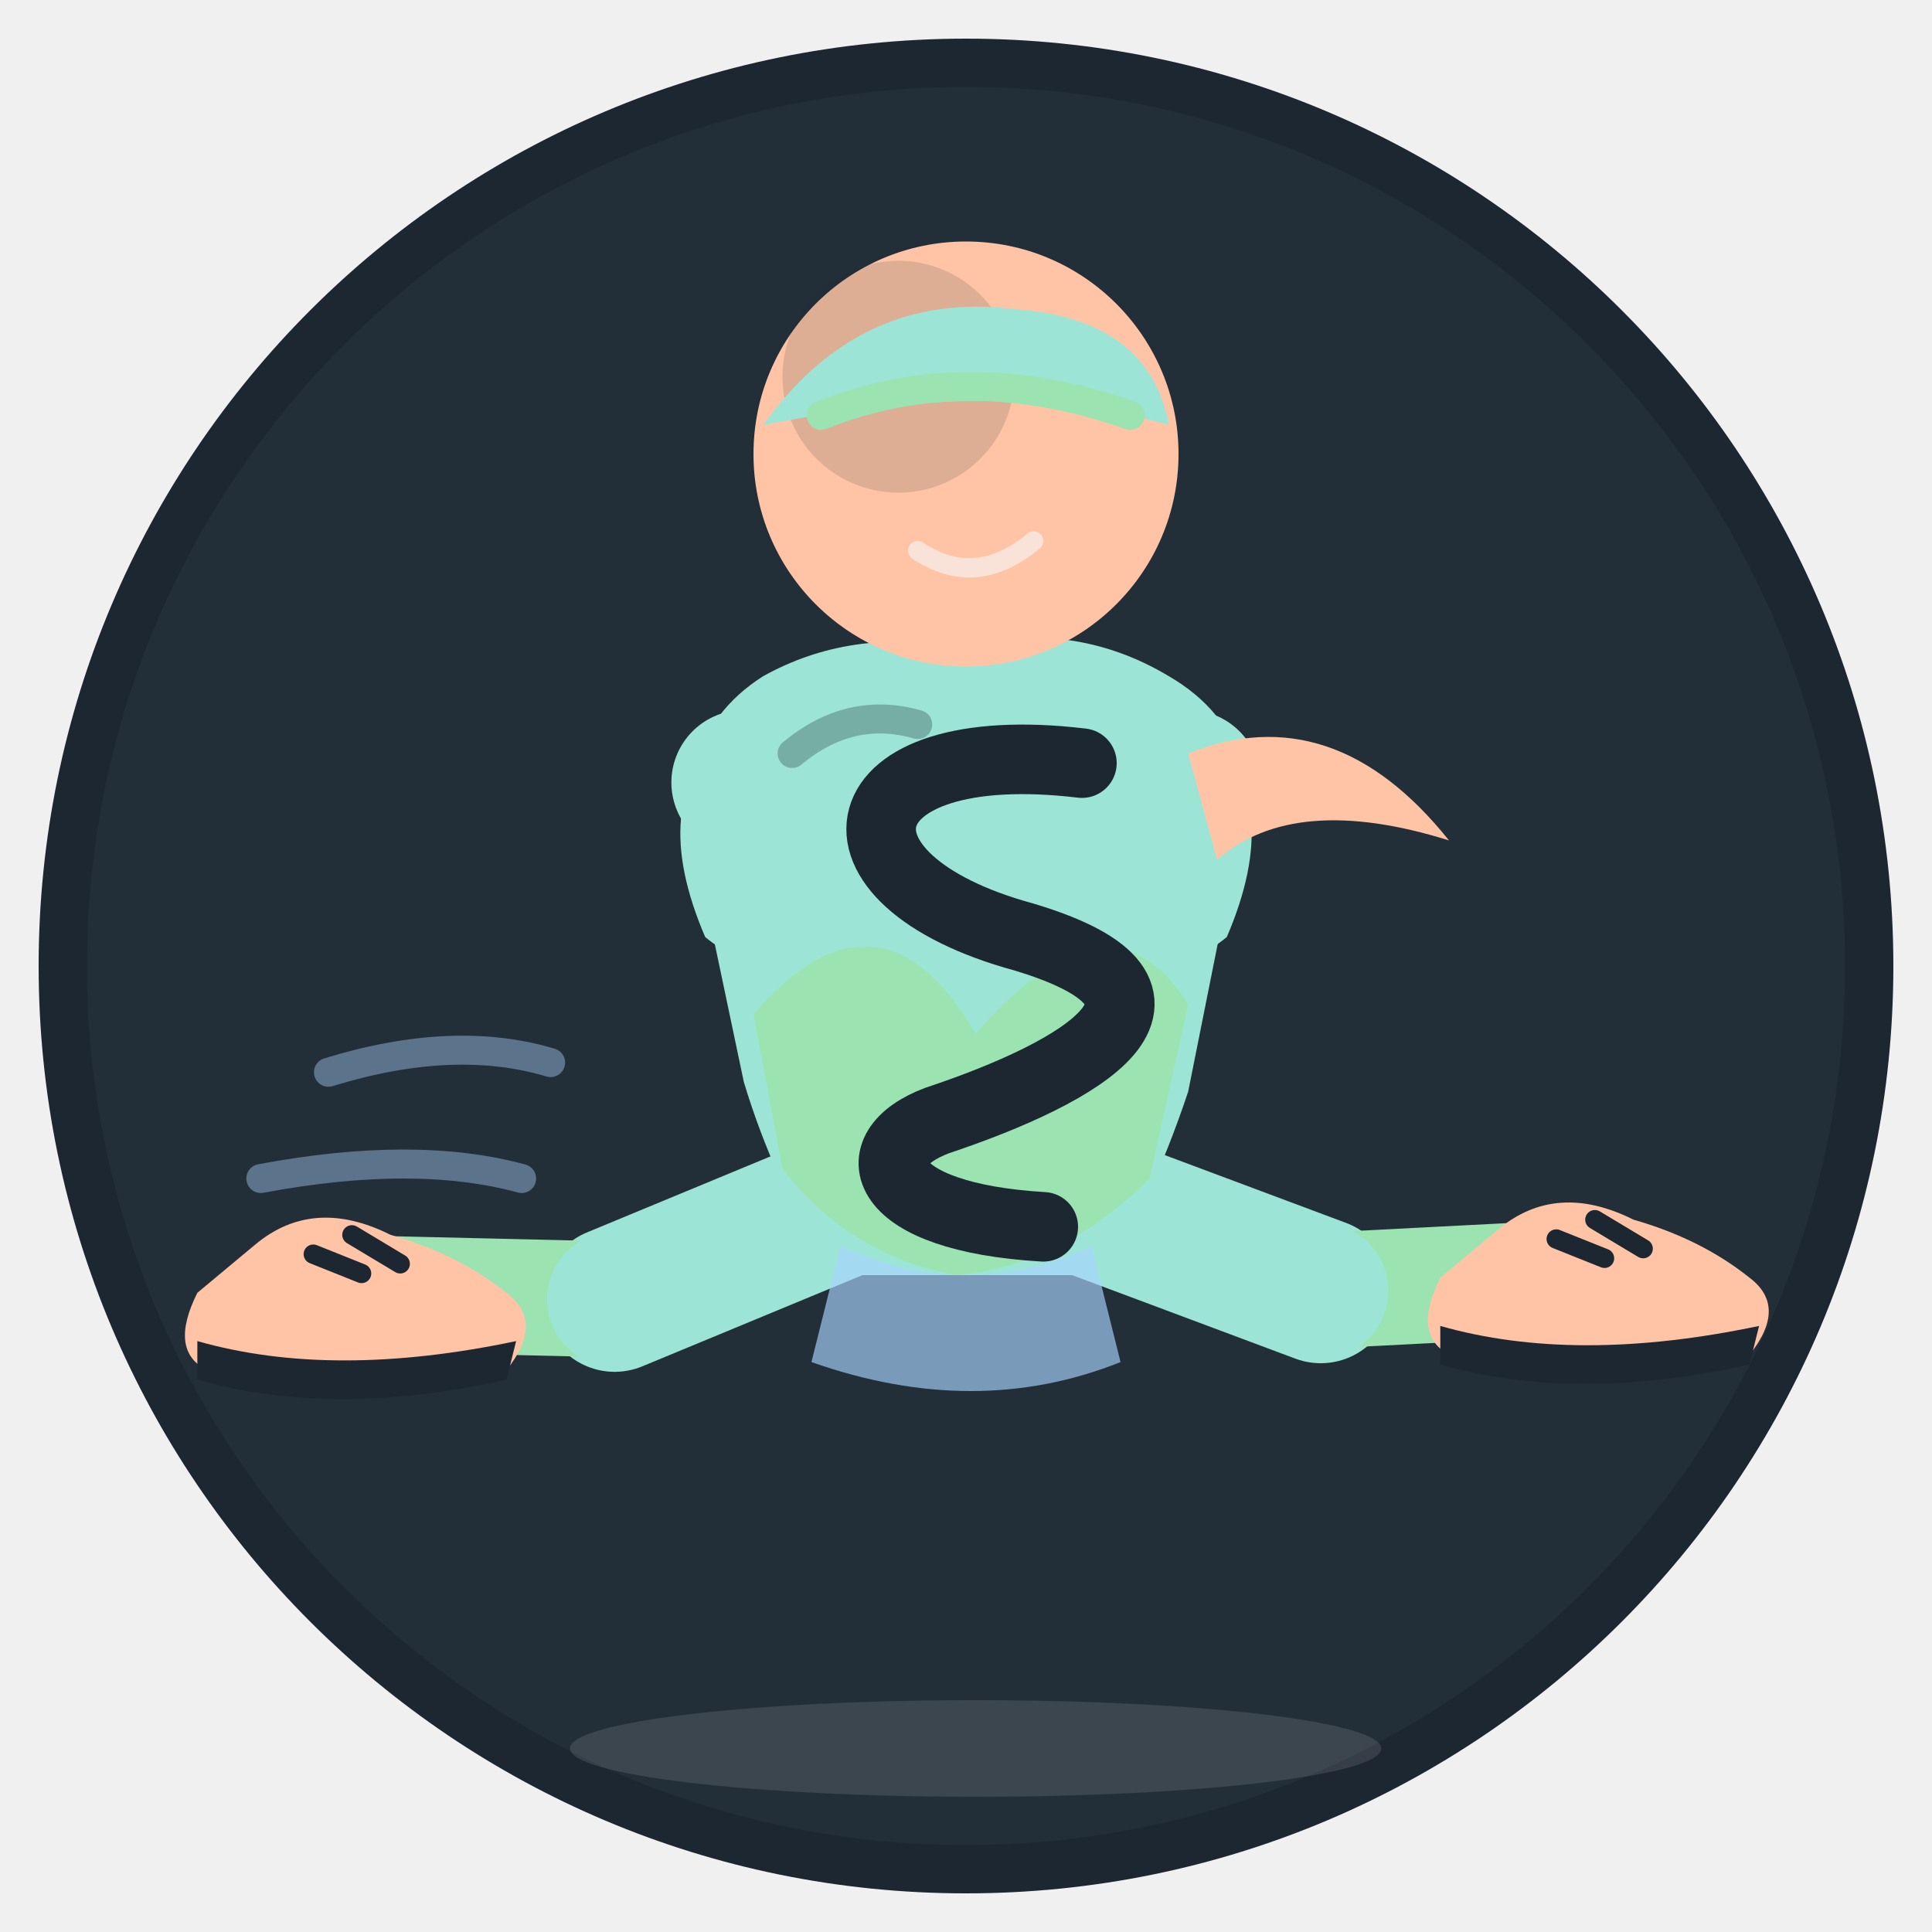
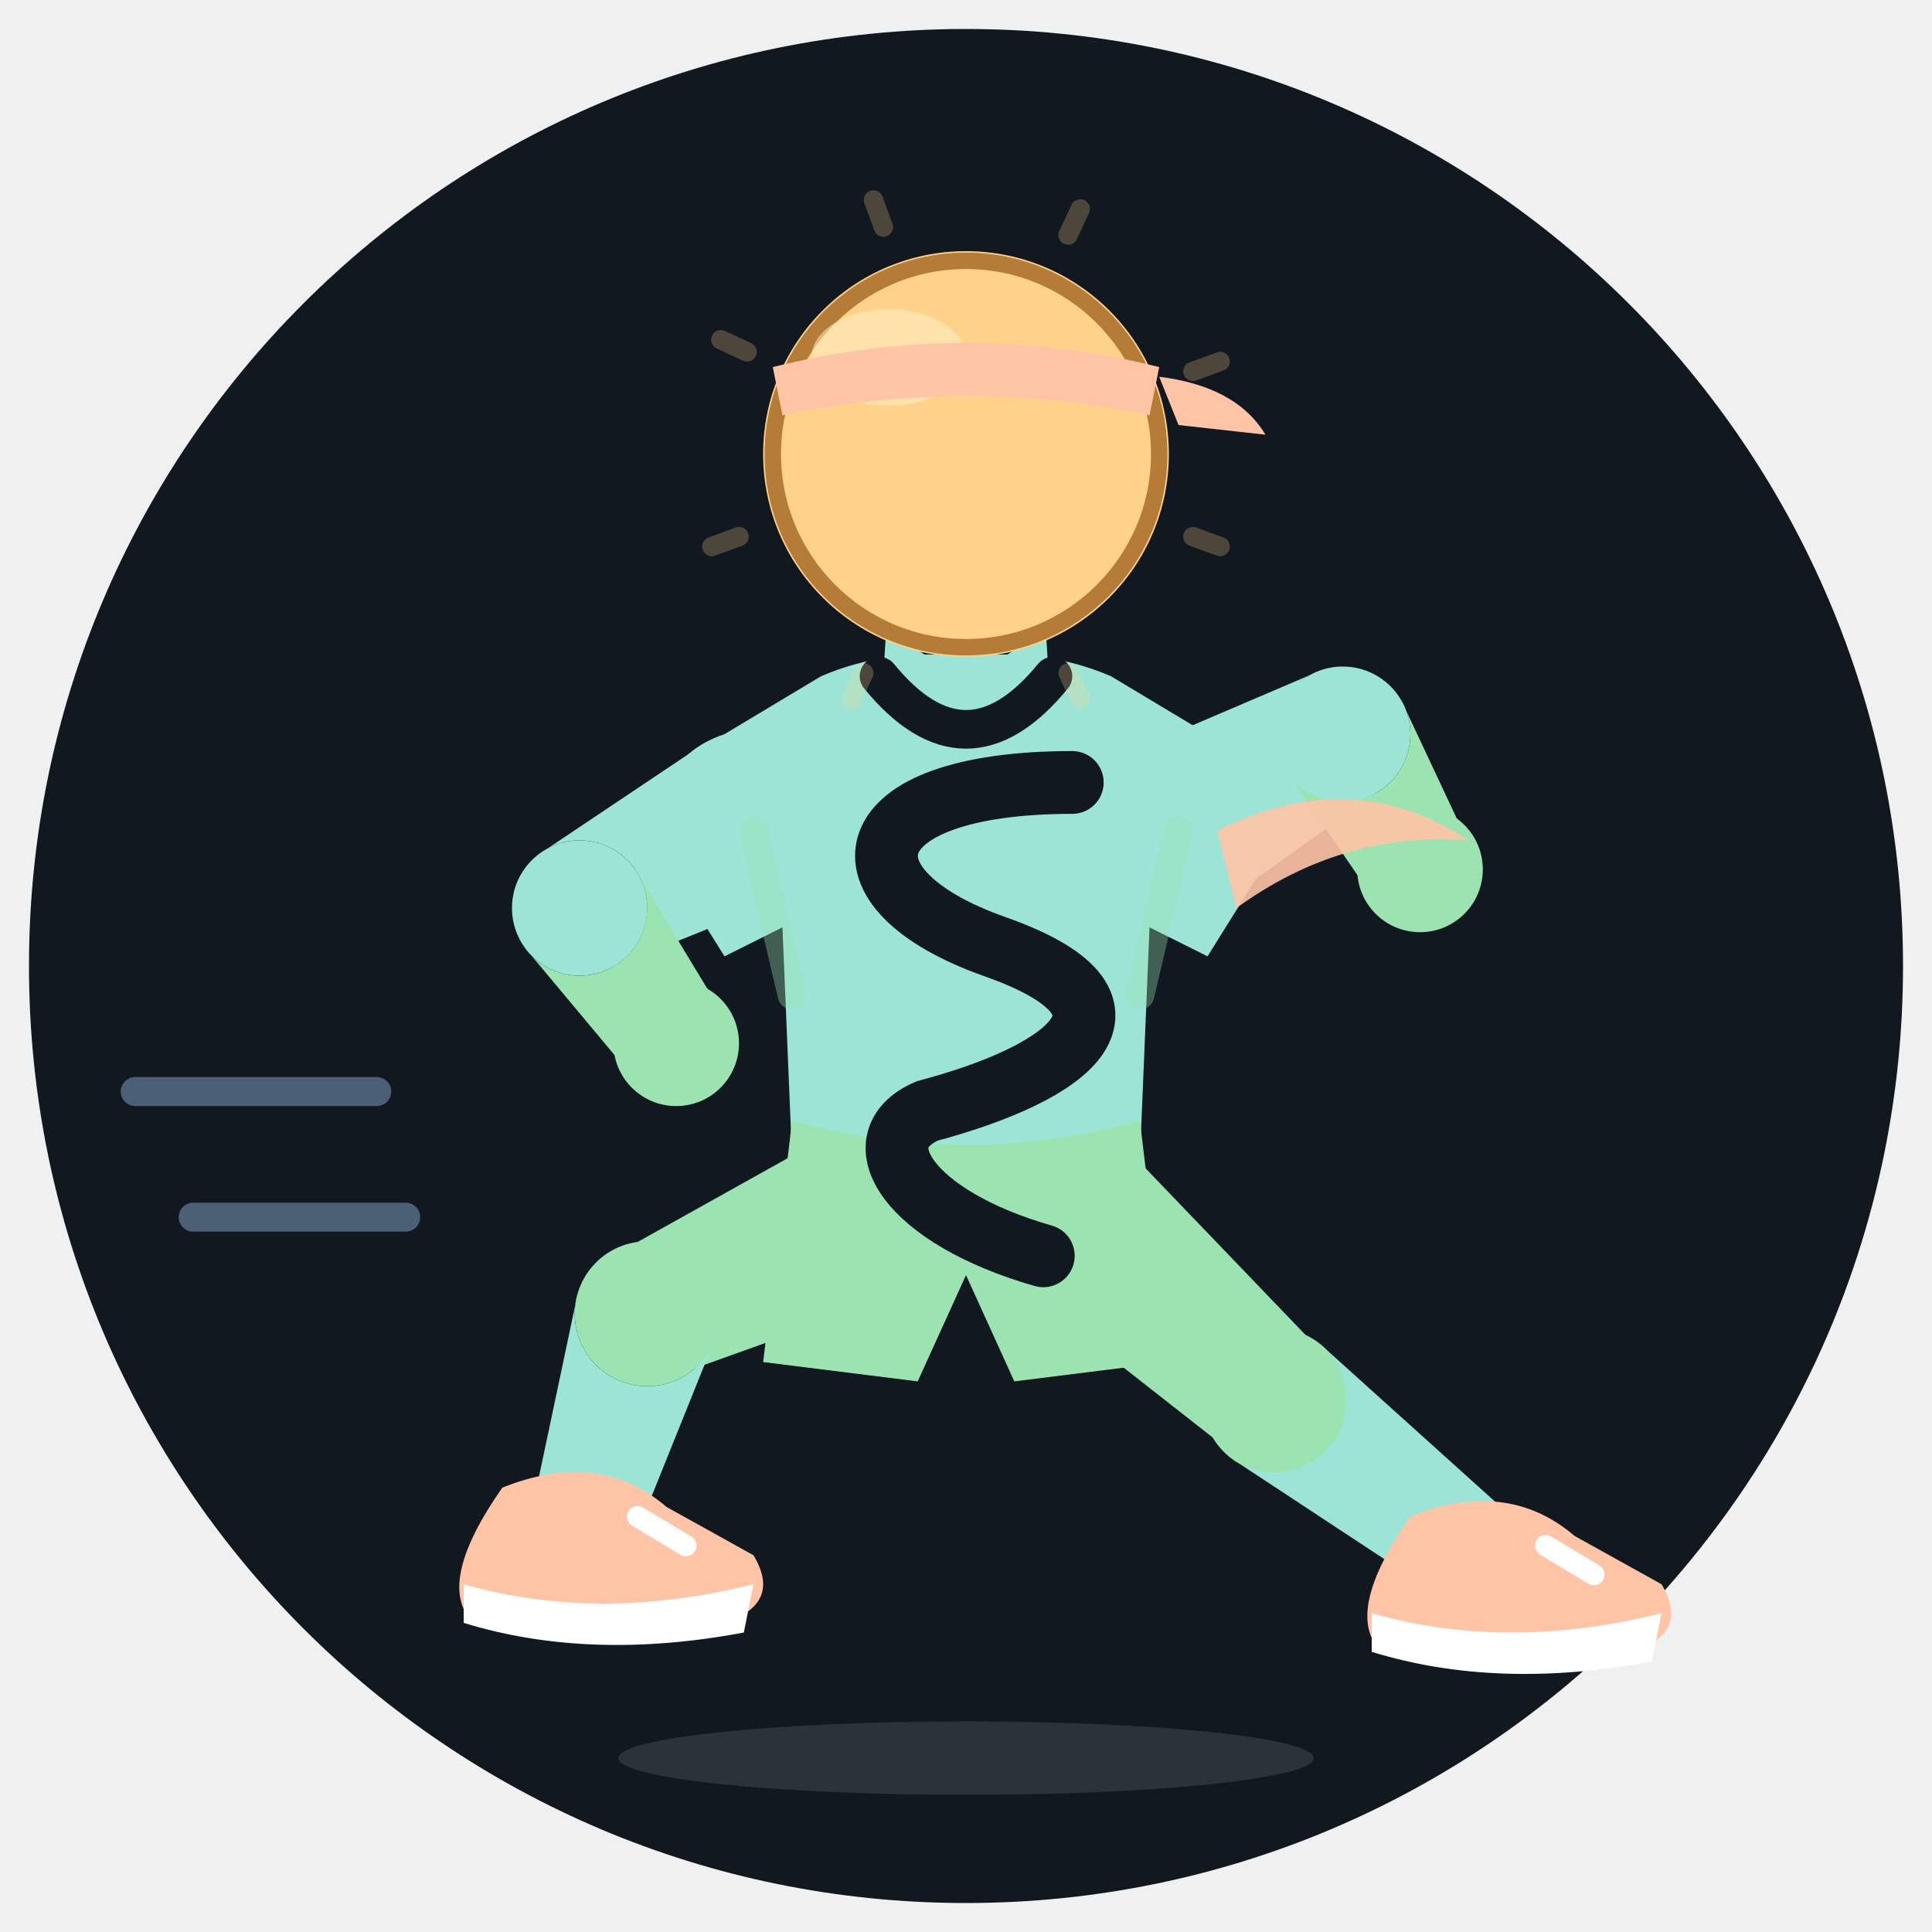
- <svg xmlns="http://www.w3.org/2000/svg" viewBox="0 0 200 200" width="96" height="96" class="trail-athlete-v3" data-pose="run">
-   <circle cx="100" cy="100" r="96" fill="#1C2732" />
-   <circle cx="100" cy="100" r="91" fill="#9CE5D6" opacity=".045" />
-   <g class="m-shadow">
-     <ellipse cx="101" cy="181" rx="42" ry="5" fill="#F5F8FA" opacity=".12" />
-   </g>
-   <g class="m-leg-a">
-     <path d="M89.00 124.00 Q76.32 129.26 63.63 134.51" fill="none" stroke="#9CE5D6" stroke-width="15" stroke-linecap="round" />
-     <path d="M63.63 134.51 Q49.03 134.17 34.43 133.83" fill="none" stroke="#9BE3B1" stroke-width="12" stroke-linecap="round" />
-     <circle cx="63.63" cy="134.51" r="7" fill="#9CE5D6" />
-     <g transform="translate(34.43 133.83)">
-       <path d="M-8 -5 Q-2 -10 6 -6 Q13 -4 18 0 Q22 3 18 8 L-13 8 Q-17 6 -14 0Z" fill="#FFC4A6" />
-       <path d="M-14 5 Q0 9 19 5 L18 9 Q0 13 -14 9Z" fill="#1C2732" />
-       <path d="M-2 -4 L3 -2 M2 -6 L7 -3" stroke="#1C2732" stroke-width="2" stroke-linecap="round" />
+ <svg xmlns="http://www.w3.org/2000/svg" viewBox="0 0 200 200" width="96" height="96" class="trail-companion" data-pose="run" data-theme="dark">
+   <g class="m-character">
+     <circle cx="100" cy="100" r="97" fill="#111820" />
+     <g class="m-streaks">
+       <path d="M14 113 H39 M20 126 H42" stroke="#A9D4FF" stroke-width="3" stroke-linecap="round" opacity=".38" />
+     </g>
+     <g class="m-shadow">
+       <ellipse cx="100" cy="182" rx="36" ry="3.8" fill="#F5F8FA" opacity=".12" />
+     </g>
+     <g class="m-leg-a">
+       <circle cx="89" cy="126" r="9" fill="#9BE3B1" />
+       <path d="M85.28,117.81 L64.10,129.63 A7,7 0 0 1 69.90,142.37 L92.72,134.19 A9,9 0 0 1 85.28,117.81Z" fill="#9BE3B1" />
+       <circle cx="67" cy="136" r="7.5" fill="#9BE3B1" />
+       <path d="M59.82,133.82 L54.83,157.43 A5.4,5.4 0 0 1 65.17,160.57 L74.18,138.18 A7.5,7.5 0 0 1 59.82,133.82Z" fill="#9CE5D6" />
+       <circle cx="60" cy="159" r="5.5" fill="#9CE5D6" />
+       <path d="M52 154 Q62 150 69 156 L78 161 Q81 166 75 168 L49 168 Q45 164 52 154Z" fill="#FFC4A6" />
+       <path d="M48 164 Q62 168 78 164 L77 169 Q61 172 48 168Z" fill="#FFFFFF" />
+       <path d="M66 157 L71 160" stroke="#FFFFFF" stroke-width="2.2" stroke-linecap="round" />
+     </g>
+     <g class="m-leg-b">
+       <circle cx="111" cy="126" r="9" fill="#9BE3B1" />
+       <path d="M104.96,132.67 L127.30,150.19 A7,7 0 0 1 136.70,139.81 L117.04,119.33 A9,9 0 0 1 104.96,132.67Z" fill="#9BE3B1" />
+       <circle cx="132" cy="145" r="7.5" fill="#9BE3B1" />
+       <path d="M127.41,150.93 L150.70,166.27 A5.4,5.4 0 0 1 157.30,157.73 L136.59,139.07 A7.5,7.5 0 0 1 127.41,150.93Z" fill="#9CE5D6" />
+       <circle cx="154" cy="162" r="5.5" fill="#9CE5D6" />
+       <path d="M146 157 Q156 153 163 159 L172 164 Q175 169 169 171 L143 171 Q139 167 146 157Z" fill="#FFC4A6" />
+       <path d="M142 167 Q156 171 172 167 L171 172 Q155 175 142 171Z" fill="#FFFFFF" />
+       <path d="M160 160 L165 163" stroke="#FFFFFF" stroke-width="2.2" stroke-linecap="round" />
+     </g>
+     <g class="m-arm-a">
+       <circle cx="77" cy="85" r="9" fill="#9CE5D6" />
+       <path d="M72.79,77.05 L56.72,87.81 A7,7 0 0 1 63.28,100.19 L81.21,92.95 A9,9 0 0 1 72.79,77.05Z" fill="#9CE5D6" />
+       <circle cx="60" cy="94" r="7" fill="#9CE5D6" />
+       <path d="M54.30,98.07 L65.36,111.31 A5.7,5.7 0 0 1 74.64,104.69 L65.70,89.93 A7,7 0 0 1 54.30,98.07Z" fill="#9BE3B1" />
+       <circle cx="70" cy="108" r="6.5" fill="#9BE3B1" />
+     </g>
+     <g class="m-arm-b">
+       <circle cx="123" cy="85" r="9" fill="#9CE5D6" />
+       <path d="M127.41,92.84 L142.43,82.10 A7,7 0 0 1 135.57,69.90 L118.59,77.16 A9,9 0 0 1 127.41,92.84Z" fill="#9CE5D6" />
+       <circle cx="139" cy="76" r="7" fill="#9CE5D6" />
+       <path d="M132.92,79.47 L142.05,92.83 A5.7,5.7 0 0 1 151.95,87.17 L145.08,72.53 A7,7 0 0 1 132.92,79.47Z" fill="#9BE3B1" />
+       <circle cx="147" cy="90" r="6.5" fill="#9BE3B1" />
+     </g>
+     <g class="m-neck">
+       <path d="M92.00,61.00 L91.00,77.00 A9,9 0 0 1 109.00,77.00 L108.00,61.00 A8,8 0 0 1 92.00,61.00Z" fill="#9CE5D6" />
+     </g>
+     <g class="m-torso">
+       <path d="M85 70 Q92 67 100 68 Q108 67 115 70 L125 76 Q134 79 130 91 L125 99 L119 96 L118 120 Q100 125 82 120 L81 96 L75 99 L70 91 Q66 79 75 76Z" fill="#9CE5D6" />
+       <path d="M91 70 Q100 81 109 70" fill="none" stroke="#111820" stroke-width="4" stroke-linecap="round" />
+       <path d="M78 86 L82 103 M122 86 L118 103" stroke="#9BE3B1" stroke-width="3" opacity=".35" stroke-linecap="round" />
+       <path d="M82 116 Q100 121 118 116 L121 141 L105 143 L100 132 L95 143 L79 141Z" fill="#9BE3B1" />
+       <path d="M111 81 C88 81 86 92 103 98 C120 104 111 111 96 115 C89 118 94 126 108 130" fill="none" stroke="#111820" stroke-width="6.5" stroke-linecap="round" />
+     </g>
+     <g class="m-head">
+       <circle cx="100" cy="47" r="21" fill="#FFD28A" />
+       <circle cx="100" cy="47" r="20" fill="#FFD28A" stroke="#B47C36" stroke-width="1.7" />
+       <ellipse cx="92" cy="37" rx="8" ry="5" fill="#FFF0C8" opacity=".52" />
+       <path d="M123.49 55.55 L126.31 56.58" stroke="#FFD28A" stroke-width="2" opacity=".25" stroke-linecap="round" />
+       <path d="M110.57 69.66 L111.83 72.38" stroke="#FFD28A" stroke-width="2" opacity=".25" stroke-linecap="round" />
+       <path d="M89.43 69.66 L88.17 72.38" stroke="#FFD28A" stroke-width="2" opacity=".25" stroke-linecap="round" />
+       <path d="M76.51 55.55 L73.69 56.58" stroke="#FFD28A" stroke-width="2" opacity=".25" stroke-linecap="round" />
+       <path d="M77.34 36.43 L74.62 35.17" stroke="#FFD28A" stroke-width="2" opacity=".25" stroke-linecap="round" />
+       <path d="M91.45 23.51 L90.42 20.69" stroke="#FFD28A" stroke-width="2" opacity=".25" stroke-linecap="round" />
+       <path d="M110.57 24.34 L111.83 21.62" stroke="#FFD28A" stroke-width="2" opacity=".25" stroke-linecap="round" />
+       <path d="M123.49 38.45 L126.31 37.42" stroke="#FFD28A" stroke-width="2" opacity=".25" stroke-linecap="round" />
+       <path d="M80 38 Q100 33 120 38 L119 43 Q100 39 81 43Z" fill="#FFC4A6" />
+       <path d="M120 39 Q128 40 131 45 L122 44Z" fill="#FFC4A6" />
+     </g>
+     <g class="m-ribbon">
+       <path d="M126 86 Q140 79 152 87 Q139 86 128 94Z" fill="#FFC4A6" opacity=".9" />
    </g>
  </g>
-   <g class="m-leg-b">
-     <path d="M111.00 124.00 Q123.86 128.81 136.72 133.62" fill="none" stroke="#9CE5D6" stroke-width="15" stroke-linecap="round" />
-     <path d="M136.72 133.62 Q149.91 132.94 163.10 132.26" fill="none" stroke="#9BE3B1" stroke-width="12" stroke-linecap="round" />
-     <circle cx="136.72" cy="133.62" r="7" fill="#9CE5D6" />
-     <g transform="translate(163.10 132.26)">
-       <path d="M-8 -5 Q-2 -10 6 -6 Q13 -4 18 0 Q22 3 18 8 L-13 8 Q-17 6 -14 0Z" fill="#FFC4A6" />
-       <path d="M-14 5 Q0 9 19 5 L18 9 Q0 13 -14 9Z" fill="#1C2732" />
-       <path d="M-2 -4 L3 -2 M2 -6 L7 -3" stroke="#1C2732" stroke-width="2" stroke-linecap="round" />
-     </g>
-   </g>
-   <g class="m-arm-a">
-     <path d="M77.00 81.00 Q84.22 91.54 91.44 102.08" fill="none" stroke="#9CE5D6" stroke-width="15" stroke-linecap="round" />
-     <path d="M91.44 102.08 Q99.08 99.71 106.72 97.34" fill="none" stroke="#9BE3B1" stroke-width="12" stroke-linecap="round" />
-     <circle cx="106.72" cy="97.34" r="6.5" fill="#FFC4A6" />
-   </g>
-   <g class="m-arm-b">
-     <path d="M123.00 81.00 Q116.15 91.79 109.30 102.57" fill="none" stroke="#9CE5D6" stroke-width="15" stroke-linecap="round" />
-     <path d="M109.30 102.57 Q101.69 100.54 94.08 98.51" fill="none" stroke="#9BE3B1" stroke-width="12" stroke-linecap="round" />
-     <circle cx="94.08" cy="98.51" r="6.5" fill="#FFC4A6" />
-   </g>
-   <g class="m-torso">
-     <path d="M79 70 Q88 65 99 67 Q111 64 121 70 Q133 77 127 93 L123 113 Q119 125 114 132 L86 132 Q80 122 77 112 L73 93 Q68 77 79 70Z" fill="#9CE5D6" />
-     <path d="M75 76 Q67 83 73 97 Q79 102 84 96 L84 76Z M125 76 Q133 83 127 97 Q121 102 116 96 L116 76Z" fill="#9CE5D6" />
-     <path d="M78 105 Q91 90 101 107 Q115 91 123 104 L119 122 Q110 131 99 132 Q88 130 81 121Z" fill="#9BE3B1" />
-     <path d="M112 79 C87 76 84 91 106 97 C126 103 112 111 97 116 C89 119 91 126 108 127" fill="none" stroke="#1C2732" stroke-width="7.2" stroke-linecap="round" />
-     <path d="M87 129 Q100 135 113 129 L116 141 Q101 147 84 141Z" fill="#A9D4FF" opacity=".65" />
-     <path d="M82 78 Q88 73 95 75" fill="none" stroke="#1C2732" stroke-width="3" opacity=".3" stroke-linecap="round" />
-   </g>
-   <path d="M93 70 L93 63 Q100 59 107 63 L107 70Z" fill="#9CE5D6" />
-   <g class="m-head">
-     <circle cx="100" cy="47" r="22" fill="#FFC4A6" />
-     <circle cx="93" cy="39" r="12" fill="#1C2732" opacity=".15" />
-     <path d="M79 44 Q89 30 105 32 Q119 33 121 44 Q104 39 79 44Z" fill="#9CE5D6" />
-     <path d="M85 43 Q100 37 117 43" fill="none" stroke="#9BE3B1" stroke-width="3" stroke-linecap="round" />
-     <path d="M95 57 Q101 61 107 56" fill="none" stroke="#F5F8FA" stroke-width="2" opacity=".6" stroke-linecap="round" />
-   </g>
-   <g class="m-ribbon">
-     <path d="M123 78 Q138 72 150 87 Q134 82 126 89Z" fill="#FFC4A6" />
-   </g>
-   <g class="m-streaks">
-     <path d="M34 111 Q47 107 57 110 M27 122 Q43 119 54 122" fill="none" stroke="#A9D4FF" stroke-width="3" opacity=".42" stroke-linecap="round" />
-   </g>
</svg>
